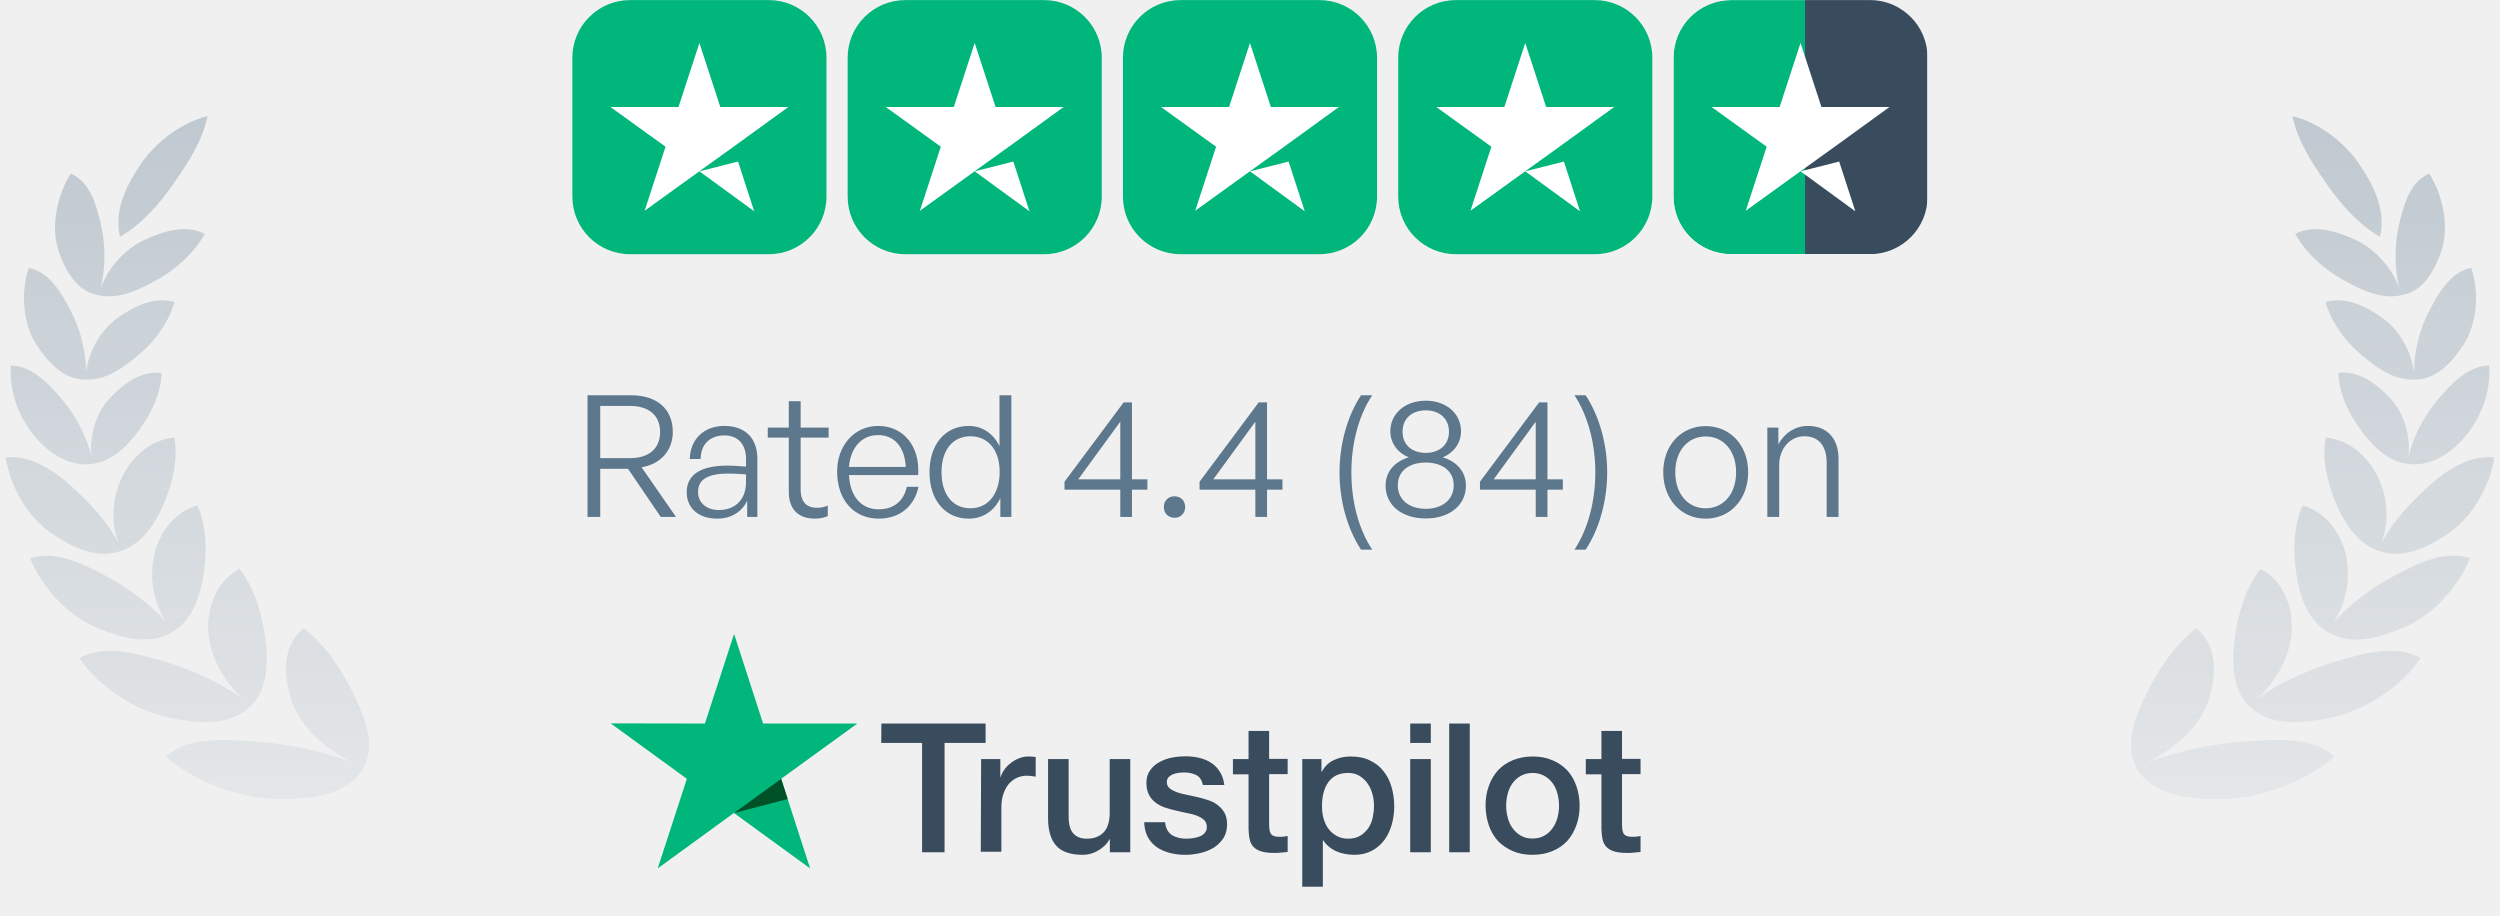
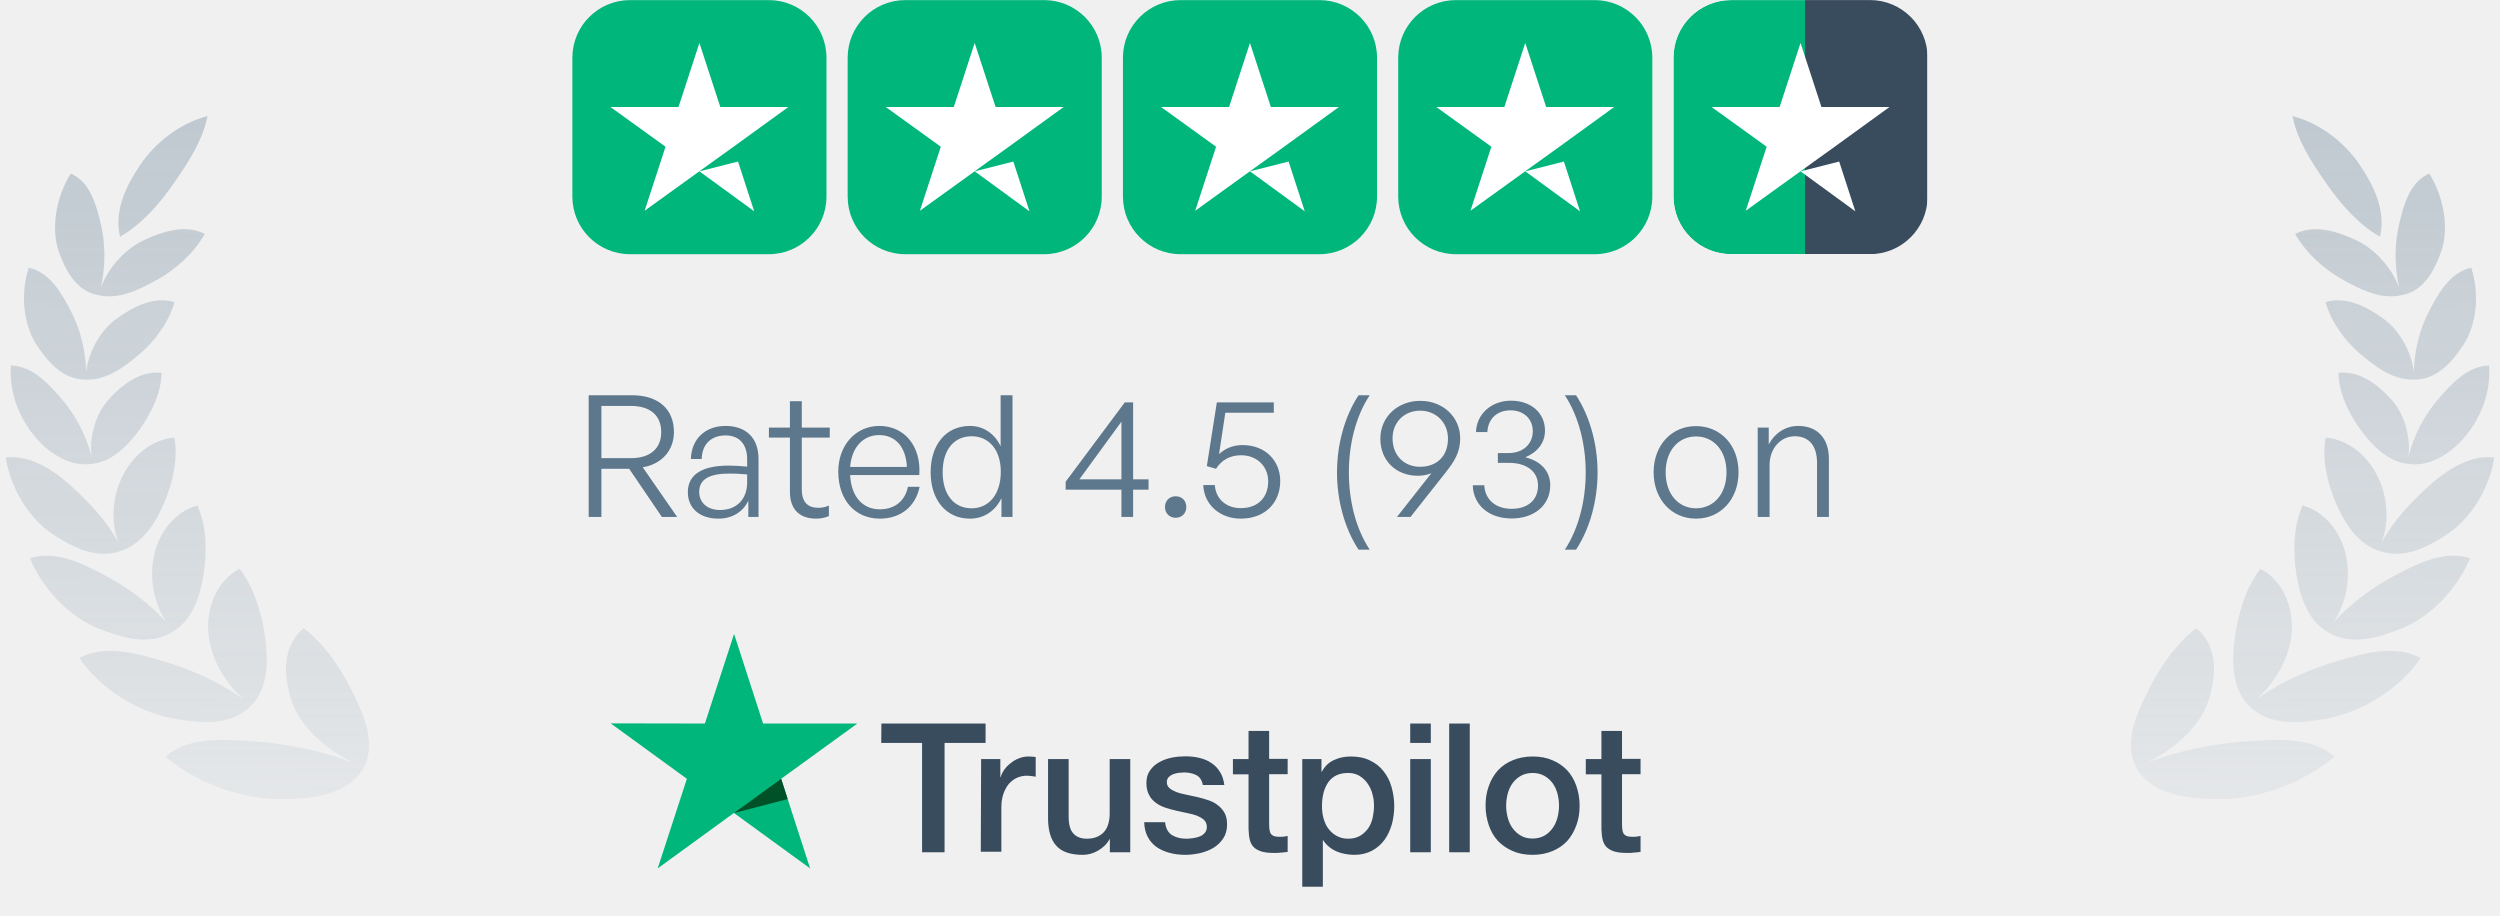
<svg xmlns="http://www.w3.org/2000/svg" width="295" height="108" viewBox="0 0 295 108" fill="none">
-   <path fill-rule="evenodd" clip-rule="evenodd" d="M14.165 27.938C13.413 24.793 14.942 21.858 16.534 19.478C18.287 16.859 21.215 14.536 24.486 13.699C23.894 16.668 22.164 19.229 20.498 21.638C18.844 24.03 16.758 26.454 14.165 27.938ZM17.035 28.314C14.834 29.325 12.812 31.492 11.888 33.977C12.471 31.485 12.456 28.756 11.896 26.419C11.406 24.365 10.69 21.462 8.342 20.484C6.64 23.221 5.958 26.947 6.955 29.736C7.676 31.755 8.971 34.423 11.652 34.834C14.112 35.399 16.597 34.085 18.559 33.001C20.742 31.795 22.878 29.878 24.176 27.599C21.791 26.398 19.078 27.376 17.035 28.314ZM13.813 37.568C11.923 38.916 10.472 41.381 10.16 43.911C10.133 41.376 9.444 38.758 8.336 36.65C7.323 34.721 5.909 32.114 3.393 31.594C2.405 34.597 2.725 38.271 4.322 40.702C5.531 42.544 7.402 44.85 10.125 44.788C12.61 44.915 14.756 43.218 16.445 41.801C18.262 40.278 19.901 38.05 20.59 35.644C18.053 34.907 15.624 36.276 13.813 37.568ZM12.898 47.053C11.352 48.709 10.523 51.389 10.8 53.869C10.182 51.38 8.894 48.968 7.322 47.135C5.863 45.436 3.891 43.189 1.288 43.124C1.042 46.28 2.274 49.431 4.341 51.779C5.948 53.604 8.422 55.155 10.955 54.726C13.392 54.428 15.253 52.362 16.462 50.692C17.759 48.899 19.016 46.504 19.069 43.992C16.471 43.715 14.385 45.456 12.898 47.053ZM14.49 56.126C13.258 58.575 13.024 61.488 13.975 64.053C12.572 61.414 10.521 59.279 8.35 57.308C6.376 55.515 3.533 53.628 0.672 53.986C1.218 57.523 3.382 61.191 6.283 63.077C8.615 64.592 11.441 66.092 14.41 64.959C16.853 64.097 18.404 61.638 19.357 59.38C20.366 56.992 21.038 54.239 20.568 51.626C17.889 51.866 15.667 53.785 14.49 56.126ZM18.208 65.407C17.574 68.179 18.115 71.132 19.664 73.491C17.601 71.129 14.859 69.18 12.232 67.814C9.693 66.493 6.579 64.9 3.532 65.865C5.004 69.451 8.152 72.788 11.638 74.167C14.34 75.236 17.63 76.293 20.449 74.506C22.73 73.129 23.648 70.248 24.024 67.779C24.427 65.11 24.407 62.168 23.298 59.638C20.634 60.384 18.808 62.782 18.208 65.407ZM31.315 75.432C31.654 78.006 31.648 81.272 29.649 83.256C27.155 85.816 23.287 85.325 20.304 84.764C16.299 84.011 11.79 81.283 9.37 77.65C12.318 76.023 15.929 77.059 18.849 77.898L19.018 77.946C22.278 78.881 25.752 80.389 28.66 82.45C26.339 80.356 24.648 77.284 24.563 74.185C24.486 71.413 25.686 68.446 28.274 67.122C30.085 69.494 30.933 72.54 31.315 75.432ZM42.936 90.541C41.146 93.847 36.755 94.229 33.555 94.296C28.779 94.397 23.36 92.53 19.542 89.29C22.062 86.972 26.184 87.237 29.351 87.441L29.752 87.466C33.693 87.714 37.836 88.56 41.63 89.972C38.353 88.377 35.188 85.576 34.272 82.288C33.503 79.524 33.253 76.342 35.833 74.116C38.522 76.218 40.402 79.146 41.779 82.019C42.938 84.436 44.39 87.702 42.961 90.496L42.936 90.541Z" fill="url(#paint0_linear_0_3636)" />
-   <g clip-path="url(#clip0_0_3636)">
-     <path d="M67.539 6.816C67.539 3.058 70.586 0.011 74.344 0.011H90.719C94.477 0.011 97.524 3.058 97.524 6.816V23.19C97.524 26.949 94.477 29.995 90.719 29.995H74.344C70.586 29.995 67.539 26.949 67.539 23.19V6.816ZM100.023 6.816C100.023 3.058 103.069 0.011 106.827 0.011H123.202C126.96 0.011 130.007 3.058 130.007 6.816V23.19C130.007 26.949 126.96 29.995 123.202 29.995H106.827C103.069 29.995 100.023 26.949 100.023 23.19V6.816ZM132.506 6.816C132.506 3.058 135.552 0.011 139.311 0.011H155.685C159.444 0.011 162.49 3.058 162.49 6.816V23.19C162.49 26.949 159.444 29.995 155.685 29.995H139.311C135.552 29.995 132.506 26.949 132.506 23.19V6.816ZM164.989 6.816C164.989 3.058 168.036 0.011 171.794 0.011H188.169C191.927 0.011 194.974 3.058 194.974 6.816V23.19C194.974 26.949 191.927 29.995 188.169 29.995H171.794C168.036 29.995 164.989 26.949 164.989 23.19V6.816Z" fill="#00B67A" />
-     <mask id="mask0_0_3636" style="mask-type:alpha" maskUnits="userSpaceOnUse" x="197" y="0" width="31" height="30">
-       <path d="M220.652 0.006H204.278C200.52 0.006 197.473 3.053 197.473 6.811V23.185C197.473 26.944 200.52 29.99 204.278 29.99H220.652C224.411 29.99 227.457 26.944 227.457 23.185V6.811C227.457 3.053 224.411 0.006 220.652 0.006Z" fill="#00B67A" />
+   <path fill-rule="evenodd" clip-rule="evenodd" d="M14.165 27.938C13.413 24.793 14.942 21.858 16.534 19.478C18.287 16.859 21.215 14.536 24.486 13.699C23.894 16.668 22.164 19.229 20.498 21.638C18.844 24.03 16.758 26.454 14.165 27.938ZM17.035 28.314C14.834 29.325 12.812 31.492 11.888 33.977C12.471 31.485 12.456 28.756 11.896 26.419C11.406 24.365 10.69 21.462 8.342 20.484C6.64 23.221 5.958 26.947 6.955 29.736C7.676 31.755 8.971 34.423 11.652 34.834C14.112 35.399 16.597 34.085 18.559 33.001C20.742 31.795 22.878 29.878 24.176 27.599C21.791 26.398 19.078 27.376 17.035 28.314ZM13.813 37.568C11.923 38.916 10.472 41.381 10.16 43.911C10.133 41.376 9.444 38.758 8.336 36.65C7.323 34.721 5.909 32.114 3.393 31.594C2.405 34.597 2.725 38.271 4.322 40.702C5.531 42.544 7.402 44.85 10.125 44.788C12.61 44.915 14.756 43.218 16.445 41.801C18.262 40.278 19.901 38.05 20.59 35.644C18.053 34.907 15.624 36.276 13.813 37.568ZM12.898 47.053C11.352 48.709 10.523 51.389 10.8 53.869C10.182 51.38 8.894 48.968 7.322 47.135C5.863 45.436 3.891 43.189 1.288 43.124C1.042 46.28 2.274 49.431 4.341 51.779C5.948 53.604 8.422 55.155 10.955 54.726C13.392 54.428 15.253 52.362 16.462 50.692C17.759 48.899 19.016 46.504 19.069 43.992C16.471 43.715 14.385 45.456 12.898 47.053ZM14.49 56.126C13.258 58.575 13.024 61.488 13.975 64.053C12.572 61.414 10.521 59.279 8.35 57.308C6.376 55.515 3.533 53.628 0.672 53.986C1.218 57.523 3.382 61.191 6.283 63.077C8.615 64.592 11.441 66.092 14.41 64.959C16.853 64.097 18.404 61.638 19.357 59.38C20.366 56.992 21.038 54.239 20.568 51.626C17.889 51.866 15.667 53.785 14.49 56.126ZM18.208 65.407C17.574 68.179 18.115 71.132 19.664 73.491C17.601 71.129 14.859 69.18 12.232 67.814C9.693 66.493 6.579 64.9 3.532 65.865C5.004 69.451 8.152 72.788 11.638 74.167C14.34 75.236 17.63 76.293 20.449 74.506C22.73 73.129 23.648 70.248 24.024 67.779C24.427 65.11 24.407 62.168 23.298 59.638C20.634 60.384 18.808 62.782 18.208 65.407ZM31.315 75.432C31.654 78.006 31.648 81.272 29.649 83.256C27.155 85.816 23.287 85.325 20.304 84.764C16.299 84.011 11.79 81.283 9.37 77.65C12.318 76.023 15.929 77.059 18.849 77.898L19.018 77.946C22.278 78.881 25.752 80.389 28.66 82.45C26.339 80.356 24.648 77.284 24.563 74.185C24.486 71.413 25.686 68.446 28.274 67.122C30.085 69.494 30.933 72.54 31.315 75.432ZM42.936 90.541C41.146 93.847 36.755 94.229 33.555 94.296C28.779 94.397 23.36 92.53 19.542 89.29C22.062 86.972 26.184 87.237 29.351 87.441L29.752 87.466C33.693 87.714 37.836 88.56 41.63 89.972C38.353 88.377 35.188 85.576 34.272 82.288C33.503 79.524 33.253 76.342 35.833 74.116C38.522 76.218 40.402 79.146 41.779 82.019C42.938 84.436 44.39 87.702 42.961 90.496L42.936 90.541Z" fill="url(#paint0_linear_430_13310)" />
+   <g clip-path="url(#clip0_430_13310)">
+     <path d="M67.539 6.817C67.539 3.058 70.586 0.012 74.344 0.012H90.719C94.477 0.012 97.524 3.058 97.524 6.817V23.191C97.524 26.949 94.477 29.996 90.719 29.996H74.344C70.586 29.996 67.539 26.949 67.539 23.191V6.817ZM100.023 6.817C100.023 3.058 103.069 0.012 106.827 0.012H123.202C126.96 0.012 130.007 3.058 130.007 6.817V23.191C130.007 26.949 126.96 29.996 123.202 29.996H106.827C103.069 29.996 100.023 26.949 100.023 23.191V6.817ZM132.506 6.817C132.506 3.058 135.552 0.012 139.311 0.012H155.685C159.444 0.012 162.49 3.058 162.49 6.817V23.191C162.49 26.949 159.444 29.996 155.685 29.996H139.311C135.552 29.996 132.506 26.949 132.506 23.191V6.817ZM164.989 6.817C164.989 3.058 168.036 0.012 171.794 0.012H188.169C191.927 0.012 194.974 3.058 194.974 6.817V23.191C194.974 26.949 191.927 29.996 188.169 29.996H171.794C168.036 29.996 164.989 26.949 164.989 23.191V6.817Z" fill="#00B67A" />
+     <mask id="mask0_430_13310" style="mask-type:alpha" maskUnits="userSpaceOnUse" x="197" y="0" width="31" height="30">
+       <path d="M220.652 0.006H204.278C200.52 0.006 197.473 3.053 197.473 6.811V23.185C197.473 26.943 200.52 29.99 204.278 29.99H220.652C224.411 29.99 227.457 26.943 227.457 23.185V6.811C227.457 3.053 224.411 0.006 220.652 0.006Z" fill="#00B67A" />
    </mask>
-     <g mask="url(#mask0_0_3636)">
-       <path d="M220.652 0.006H204.278C200.52 0.006 197.473 3.053 197.473 6.811V23.185C197.473 26.944 200.52 29.99 204.278 29.99H220.652C224.411 29.99 227.457 26.944 227.457 23.185V6.811C227.457 3.053 224.411 0.006 220.652 0.006Z" fill="#00B67A" />
+     <g mask="url(#mask0_430_13310)">
+       <path d="M220.652 0.006H204.278C200.52 0.006 197.473 3.053 197.473 6.811V23.185C197.473 26.943 200.52 29.99 204.278 29.99H220.652C224.411 29.99 227.457 26.943 227.457 23.185V6.811C227.457 3.053 224.411 0.006 220.652 0.006Z" fill="#00B67A" />
      <path d="M227.459 -0.001H212.998V30.621H227.459V-0.001Z" fill="#394C5E" />
    </g>
-     <path d="M82.53 20.217L87.09 19.062L88.995 24.933L82.53 20.217ZM93.025 12.628H84.998L82.53 5.069L80.062 12.628H72.035L78.532 17.313L76.065 24.871L82.561 20.186L86.559 17.313L93.025 12.628ZM115.013 20.217L119.573 19.062L121.479 24.933L115.013 20.217ZM125.508 12.628H117.481L115.013 5.069L112.546 12.628H104.519L111.015 17.313L108.548 24.871L115.044 20.186L119.042 17.313L125.508 12.628ZM147.496 20.217L152.057 19.062L153.962 24.933L147.496 20.217ZM157.991 12.628H149.964L147.496 5.069L145.029 12.628H137.002L143.499 17.313L141.031 24.871L147.528 20.186L151.526 17.313L157.991 12.628ZM179.98 20.217L184.54 19.062L186.445 24.933L179.98 20.217ZM190.474 12.628H182.447L179.98 5.069L177.512 12.628H169.485L175.982 17.313L173.514 24.871L180.011 20.186L184.009 17.313L190.474 12.628ZM212.463 20.217L217.023 19.062L218.928 24.933L212.463 20.217ZM222.958 12.628H214.93L212.463 5.069L209.995 12.628H201.968L208.465 17.313L205.998 24.871L212.494 20.186L216.492 17.313L222.958 12.628Z" fill="white" />
+     <path d="M82.53 20.218L87.09 19.062L88.995 24.934L82.53 20.218ZM93.025 12.628H84.998L82.53 5.069L80.062 12.628H72.035L78.532 17.313L76.065 24.871L82.561 20.186L86.559 17.313L93.025 12.628ZM115.013 20.218L119.573 19.062L121.479 24.934L115.013 20.218ZM125.508 12.628H117.481L115.013 5.069L112.546 12.628H104.519L111.015 17.313L108.548 24.871L115.044 20.186L119.042 17.313L125.508 12.628ZM147.496 20.218L152.057 19.062L153.962 24.934L147.496 20.218ZM157.991 12.628H149.964L147.496 5.069L145.029 12.628H137.002L143.499 17.313L141.031 24.871L147.528 20.186L151.526 17.313L157.991 12.628ZM179.98 20.218L184.54 19.062L186.445 24.934L179.98 20.218ZM190.474 12.628H182.447L179.98 5.069L177.512 12.628H169.485L175.982 17.313L173.514 24.871L180.011 20.186L184.009 17.313L190.474 12.628ZM212.463 20.218L217.023 19.062L218.928 24.934L212.463 20.218ZM222.958 12.628H214.93L212.463 5.069L209.995 12.628H201.968L208.465 17.313L205.998 24.871L212.494 20.186L216.492 17.313L222.958 12.628Z" fill="white" />
  </g>
-   <path d="M70.829 61H69.329V46.64H74.449C77.489 46.64 79.389 48.22 79.389 50.98C79.389 53.14 77.969 54.76 75.709 55.14L79.769 61H77.969L74.109 55.32H70.829V61ZM70.829 47.9V54.06H74.329C76.529 54.06 77.889 52.98 77.889 50.98C77.889 48.98 76.529 47.9 74.329 47.9H70.829ZM88.17 61V59.08C87.55 60.4 86.27 61.2 84.63 61.2C82.45 61.2 81.03 59.98 81.03 58.08C81.03 56.02 82.67 54.94 85.87 54.94C86.51 54.94 86.99 54.98 88.03 55.06V54.18C88.03 52.42 87.09 51.38 85.49 51.38C83.77 51.38 82.69 52.44 82.67 54.16H81.39C81.45 51.82 83.07 50.26 85.47 50.26C87.93 50.26 89.37 51.7 89.37 54.14V61H88.17ZM82.37 58.04C82.37 59.32 83.35 60.18 84.83 60.18C86.79 60.18 88.03 58.9 88.03 56.92V55.98C87.13 55.9 86.51 55.88 85.93 55.88C83.53 55.88 82.37 56.58 82.37 58.04ZM97.677 59.66V60.9C97.137 61.12 96.677 61.2 96.157 61.2C94.417 61.2 93.077 60.3 93.077 58.02V51.64H90.597V50.46H93.077V47.34H94.477V50.46H97.777V51.64H94.477V57.72C94.477 59.36 95.277 59.92 96.437 59.92C96.877 59.92 97.237 59.84 97.677 59.66ZM103.701 61.2C100.741 61.2 98.781 58.98 98.781 55.64C98.781 52.56 100.821 50.26 103.621 50.26C106.621 50.26 108.581 52.68 108.341 56.06H100.181C100.301 58.56 101.621 60.1 103.681 60.1C105.441 60.1 106.661 59.12 107.001 57.44H108.381C107.901 59.78 106.121 61.2 103.701 61.2ZM103.601 51.34C101.701 51.34 100.361 52.8 100.181 55.1H106.881C106.761 52.74 105.541 51.34 103.601 51.34ZM109.68 55.72C109.68 52.48 111.48 50.26 114.32 50.26C115.9 50.26 117.24 51.16 117.94 52.66V46.64H119.34V61H118.04V58.78C117.3 60.32 115.94 61.2 114.32 61.2C111.48 61.2 109.68 58.96 109.68 55.72ZM111.1 55.72C111.1 58.4 112.46 59.98 114.52 59.98C116.56 59.98 117.96 58.32 117.96 55.68C117.96 53.02 116.52 51.48 114.52 51.48C112.46 51.48 111.1 53.04 111.1 55.72ZM135.393 57.78H133.573V61H132.193V57.78H125.613V56.84L132.593 47.48H133.573V56.56H135.393V57.78ZM127.233 56.56H132.193V49.76L127.233 56.56ZM139.85 59.84C139.85 60.56 139.33 61.1 138.59 61.1C137.87 61.1 137.33 60.56 137.33 59.84C137.33 59.08 137.87 58.56 138.59 58.56C139.33 58.56 139.85 59.08 139.85 59.84ZM151.331 57.78H149.511V61H148.131V57.78H141.551V56.84L148.531 47.48H149.511V56.56H151.331V57.78ZM143.171 56.56H148.131V49.76L143.171 56.56ZM161.922 64.86H160.602C158.962 62.36 158.062 59.06 158.062 55.74C158.062 52.44 158.962 49.14 160.602 46.64H161.922C160.262 49.14 159.462 52.44 159.462 55.74C159.462 59.06 160.262 62.36 161.922 64.86ZM172.979 57.3C172.979 59.64 171.019 61.18 168.239 61.18C165.439 61.18 163.499 59.64 163.499 57.3C163.499 55.54 164.699 54.42 166.239 53.96C165.019 53.5 164.059 52.36 164.059 50.9C164.059 48.74 165.879 47.28 168.239 47.28C170.599 47.28 172.399 48.74 172.399 50.9C172.399 52.36 171.439 53.5 170.239 53.96C171.759 54.42 172.979 55.54 172.979 57.3ZM165.499 50.94C165.499 52.5 166.619 53.44 168.239 53.44C169.839 53.44 170.979 52.5 170.979 50.94C170.979 49.38 169.839 48.42 168.239 48.42C166.619 48.42 165.499 49.38 165.499 50.94ZM164.939 57.26C164.939 59 166.319 60.04 168.239 60.04C170.139 60.04 171.539 59 171.539 57.26C171.539 55.54 170.139 54.58 168.239 54.58C166.319 54.58 164.939 55.54 164.939 57.26ZM184.417 57.78H182.597V61H181.217V57.78H174.637V56.84L181.617 47.48H182.597V56.56H184.417V57.78ZM176.257 56.56H181.217V49.76L176.257 56.56ZM187.108 64.86H185.788C187.428 62.36 188.248 59.06 188.248 55.74C188.248 52.44 187.428 49.14 185.788 46.64H187.108C188.748 49.14 189.648 52.44 189.648 55.74C189.648 59.06 188.748 62.36 187.108 64.86ZM201.262 61.2C198.362 61.2 196.262 58.9 196.262 55.72C196.262 52.56 198.362 50.28 201.262 50.28C204.182 50.28 206.282 52.56 206.282 55.72C206.282 58.9 204.182 61.2 201.262 61.2ZM201.262 59.98C203.322 59.98 204.862 58.34 204.862 55.72C204.862 53.14 203.322 51.5 201.262 51.5C199.222 51.5 197.682 53.14 197.682 55.72C197.682 58.34 199.222 59.98 201.262 59.98ZM209.946 54.86V61H208.546V50.46H209.846V52.44C210.526 51.14 211.806 50.26 213.326 50.26C215.526 50.26 216.946 51.66 216.946 54.16V61H215.546V54.64C215.546 52.62 214.626 51.48 212.906 51.48C211.266 51.48 209.946 52.9 209.946 54.86Z" fill="#5D778D" />
-   <g clip-path="url(#clip1_0_3636)">
-     <path d="M104.005 85.376H116.299V87.665H111.458V100.566H108.805V87.665H103.985L104.005 85.376ZM115.772 89.569H118.04V91.695H118.081C118.162 91.392 118.304 91.108 118.506 90.825C118.709 90.541 118.952 90.278 119.256 90.055C119.539 89.812 119.863 89.63 120.228 89.488C120.572 89.346 120.937 89.265 121.301 89.265C121.585 89.265 121.787 89.285 121.889 89.285C121.99 89.306 122.111 89.326 122.213 89.326V91.655C122.051 91.614 121.868 91.594 121.686 91.574C121.504 91.554 121.342 91.533 121.159 91.533C120.754 91.533 120.37 91.614 120.005 91.776C119.64 91.939 119.337 92.181 119.053 92.485C118.79 92.809 118.567 93.194 118.405 93.66C118.243 94.126 118.162 94.673 118.162 95.28V100.506H115.732L115.772 89.569ZM133.352 100.566H130.962V99.027H130.922C130.618 99.594 130.172 100.02 129.585 100.364C128.997 100.708 128.39 100.87 127.782 100.87C126.344 100.87 125.291 100.526 124.643 99.797C123.995 99.088 123.671 97.994 123.671 96.556V89.569H126.101V96.313C126.101 97.285 126.284 97.974 126.668 98.359C127.033 98.764 127.559 98.966 128.228 98.966C128.734 98.966 129.159 98.885 129.504 98.723C129.848 98.561 130.132 98.359 130.334 98.095C130.557 97.832 130.699 97.508 130.8 97.144C130.901 96.779 130.942 96.374 130.942 95.949V89.569H133.372V100.566H133.352ZM137.484 97.042C137.565 97.751 137.828 98.237 138.294 98.541C138.76 98.825 139.327 98.966 139.975 98.966C140.198 98.966 140.461 98.946 140.744 98.906C141.028 98.865 141.311 98.804 141.555 98.703C141.818 98.602 142.02 98.46 142.182 98.257C142.344 98.055 142.425 97.812 142.405 97.508C142.385 97.204 142.284 96.941 142.061 96.739C141.838 96.536 141.575 96.394 141.251 96.252C140.927 96.131 140.542 96.03 140.117 95.949C139.691 95.868 139.266 95.766 138.82 95.665C138.375 95.564 137.929 95.442 137.504 95.3C137.079 95.159 136.714 94.977 136.37 94.713C136.046 94.47 135.762 94.166 135.58 93.781C135.377 93.397 135.276 92.951 135.276 92.384C135.276 91.776 135.418 91.29 135.722 90.885C136.005 90.48 136.39 90.156 136.835 89.913C137.281 89.67 137.787 89.488 138.334 89.387C138.881 89.285 139.408 89.245 139.894 89.245C140.461 89.245 141.008 89.306 141.514 89.427C142.02 89.549 142.506 89.731 142.911 90.014C143.337 90.278 143.681 90.642 143.944 91.068C144.228 91.493 144.39 92.019 144.471 92.627H141.939C141.818 92.04 141.555 91.655 141.149 91.452C140.724 91.25 140.258 91.149 139.711 91.149C139.549 91.149 139.327 91.169 139.104 91.189C138.861 91.23 138.658 91.27 138.436 91.351C138.233 91.432 138.051 91.554 137.909 91.695C137.767 91.837 137.686 92.04 137.686 92.283C137.686 92.587 137.787 92.809 137.99 92.992C138.192 93.174 138.456 93.316 138.8 93.457C139.124 93.579 139.509 93.68 139.934 93.761C140.36 93.842 140.805 93.944 141.251 94.045C141.696 94.146 142.122 94.268 142.547 94.409C142.972 94.551 143.357 94.733 143.681 94.997C144.005 95.24 144.289 95.544 144.491 95.908C144.694 96.273 144.795 96.739 144.795 97.265C144.795 97.913 144.653 98.46 144.349 98.926C144.046 99.371 143.661 99.756 143.195 100.04C142.729 100.323 142.182 100.526 141.615 100.668C141.028 100.789 140.461 100.87 139.894 100.87C139.205 100.87 138.557 100.789 137.97 100.627C137.382 100.465 136.856 100.222 136.43 99.918C136.005 99.594 135.661 99.209 135.418 98.723C135.175 98.257 135.033 97.69 135.013 97.022H137.463V97.042H137.484ZM145.484 89.569H147.327V86.247H149.757V89.549H151.944V91.351H149.757V97.225C149.757 97.488 149.777 97.69 149.798 97.893C149.818 98.075 149.879 98.237 149.939 98.359C150.02 98.48 150.142 98.582 150.284 98.642C150.446 98.703 150.648 98.744 150.932 98.744C151.094 98.744 151.276 98.744 151.438 98.723C151.6 98.703 151.782 98.683 151.944 98.642V100.526C151.681 100.566 151.418 100.587 151.155 100.607C150.891 100.647 150.648 100.647 150.365 100.647C149.717 100.647 149.21 100.587 148.825 100.465C148.441 100.344 148.137 100.161 147.914 99.939C147.691 99.695 147.549 99.412 147.468 99.068C147.387 98.723 147.347 98.298 147.327 97.852V91.371H145.484V89.528V89.569ZM153.646 89.569H155.934V91.068H155.975C156.319 90.419 156.785 89.974 157.393 89.69C158 89.407 158.648 89.265 159.377 89.265C160.248 89.265 160.998 89.407 161.646 89.731C162.294 90.035 162.82 90.44 163.246 90.987C163.671 91.513 163.995 92.141 164.198 92.85C164.4 93.559 164.522 94.328 164.522 95.118C164.522 95.868 164.421 96.576 164.238 97.265C164.036 97.954 163.752 98.582 163.367 99.108C162.983 99.635 162.496 100.06 161.889 100.384C161.281 100.708 160.593 100.87 159.782 100.87C159.438 100.87 159.074 100.83 158.729 100.769C158.385 100.708 158.041 100.607 157.717 100.465C157.393 100.323 157.089 100.141 156.826 99.918C156.542 99.695 156.319 99.432 156.137 99.149H156.096V104.637H153.666V89.569H153.646ZM162.132 95.078C162.132 94.592 162.071 94.106 161.929 93.64C161.808 93.174 161.605 92.769 161.342 92.404C161.079 92.04 160.755 91.756 160.39 91.533C160.005 91.311 159.56 91.209 159.074 91.209C158.061 91.209 157.291 91.554 156.765 92.263C156.258 92.971 155.995 93.923 155.995 95.098C155.995 95.665 156.056 96.171 156.198 96.637C156.339 97.103 156.522 97.508 156.805 97.852C157.069 98.197 157.393 98.46 157.777 98.662C158.162 98.865 158.588 98.966 159.094 98.966C159.661 98.966 160.107 98.845 160.491 98.622C160.876 98.399 161.18 98.095 161.443 97.751C161.686 97.387 161.869 96.981 161.97 96.516C162.071 96.03 162.132 95.564 162.132 95.078ZM166.405 85.376H168.836V87.665H166.405V85.376ZM166.405 89.569H168.836V100.566H166.405V89.569ZM171.003 85.376H173.433V100.566H171.003V85.376ZM180.846 100.87C179.975 100.87 179.185 100.728 178.497 100.425C177.808 100.121 177.241 99.736 176.755 99.23C176.289 98.723 175.924 98.095 175.681 97.387C175.438 96.678 175.297 95.888 175.297 95.058C175.297 94.227 175.418 93.457 175.681 92.749C175.924 92.04 176.289 91.432 176.755 90.906C177.221 90.399 177.808 89.994 178.497 89.711C179.185 89.427 179.975 89.265 180.846 89.265C181.717 89.265 182.507 89.407 183.195 89.711C183.884 89.994 184.451 90.399 184.937 90.906C185.403 91.412 185.767 92.04 186.011 92.749C186.254 93.457 186.395 94.227 186.395 95.058C186.395 95.908 186.274 96.678 186.011 97.387C185.747 98.095 185.403 98.703 184.937 99.23C184.471 99.736 183.884 100.141 183.195 100.425C182.507 100.708 181.737 100.87 180.846 100.87ZM180.846 98.946C181.373 98.946 181.859 98.825 182.243 98.602C182.648 98.379 182.952 98.075 183.216 97.711C183.479 97.346 183.661 96.921 183.783 96.475C183.904 96.009 183.965 95.543 183.965 95.058C183.965 94.592 183.904 94.126 183.783 93.66C183.661 93.194 183.479 92.789 183.216 92.425C182.952 92.06 182.628 91.776 182.243 91.554C181.838 91.331 181.373 91.209 180.846 91.209C180.319 91.209 179.833 91.331 179.448 91.554C179.043 91.776 178.74 92.08 178.476 92.425C178.213 92.789 178.031 93.194 177.909 93.66C177.788 94.126 177.727 94.592 177.727 95.058C177.727 95.543 177.788 96.009 177.909 96.475C178.031 96.941 178.213 97.346 178.476 97.711C178.74 98.075 179.064 98.379 179.448 98.602C179.854 98.845 180.319 98.946 180.846 98.946ZM187.124 89.569H188.968V86.247H191.398V89.549H193.585V91.351H191.398V97.225C191.398 97.488 191.418 97.69 191.438 97.893C191.459 98.075 191.519 98.237 191.58 98.359C191.661 98.48 191.783 98.582 191.924 98.642C192.087 98.703 192.289 98.744 192.573 98.744C192.735 98.744 192.917 98.744 193.079 98.723C193.241 98.703 193.423 98.683 193.585 98.642V100.526C193.322 100.566 193.059 100.587 192.795 100.607C192.532 100.647 192.289 100.647 192.006 100.647C191.357 100.647 190.851 100.587 190.466 100.465C190.081 100.344 189.778 100.161 189.555 99.939C189.332 99.695 189.19 99.412 189.109 99.068C189.028 98.723 188.988 98.298 188.968 97.852V91.371H187.124V89.528V89.569Z" fill="#394C5E" />
+   <path d="M70.964 61H69.464V46.64H74.584C77.624 46.64 79.524 48.22 79.524 50.98C79.524 53.14 78.104 54.76 75.844 55.14L79.904 61H78.104L74.244 55.32H70.964V61ZM70.964 47.9V54.06H74.464C76.664 54.06 78.024 52.98 78.024 50.98C78.024 48.98 76.664 47.9 74.464 47.9H70.964ZM88.305 61V59.08C87.685 60.4 86.405 61.2 84.765 61.2C82.585 61.2 81.165 59.98 81.165 58.08C81.165 56.02 82.805 54.94 86.005 54.94C86.645 54.94 87.125 54.98 88.165 55.06V54.18C88.165 52.42 87.225 51.38 85.625 51.38C83.905 51.38 82.825 52.44 82.805 54.16H81.525C81.585 51.82 83.205 50.26 85.605 50.26C88.065 50.26 89.505 51.7 89.505 54.14V61H88.305ZM82.505 58.04C82.505 59.32 83.485 60.18 84.965 60.18C86.925 60.18 88.165 58.9 88.165 56.92V55.98C87.265 55.9 86.645 55.88 86.065 55.88C83.665 55.88 82.505 56.58 82.505 58.04ZM97.811 59.66V60.9C97.271 61.12 96.811 61.2 96.291 61.2C94.551 61.2 93.211 60.3 93.211 58.02V51.64H90.731V50.46H93.211V47.34H94.611V50.46H97.911V51.64H94.611V57.72C94.611 59.36 95.411 59.92 96.571 59.92C97.011 59.92 97.371 59.84 97.811 59.66ZM103.836 61.2C100.876 61.2 98.916 58.98 98.916 55.64C98.916 52.56 100.956 50.26 103.756 50.26C106.756 50.26 108.716 52.68 108.476 56.06H100.316C100.436 58.56 101.756 60.1 103.816 60.1C105.576 60.1 106.796 59.12 107.136 57.44H108.516C108.036 59.78 106.256 61.2 103.836 61.2ZM103.736 51.34C101.836 51.34 100.496 52.8 100.316 55.1H107.016C106.896 52.74 105.676 51.34 103.736 51.34ZM109.814 55.72C109.814 52.48 111.614 50.26 114.454 50.26C116.034 50.26 117.374 51.16 118.074 52.66V46.64H119.474V61H118.174V58.78C117.434 60.32 116.074 61.2 114.454 61.2C111.614 61.2 109.814 58.96 109.814 55.72ZM111.234 55.72C111.234 58.4 112.594 59.98 114.654 59.98C116.694 59.98 118.094 58.32 118.094 55.68C118.094 53.02 116.654 51.48 114.654 51.48C112.594 51.48 111.234 53.04 111.234 55.72ZM135.528 57.78H133.708V61H132.328V57.78H125.748V56.84L132.728 47.48H133.708V56.56H135.528V57.78ZM127.368 56.56H132.328V49.76L127.368 56.56ZM139.985 59.84C139.985 60.56 139.465 61.1 138.725 61.1C138.005 61.1 137.465 60.56 137.465 59.84C137.465 59.08 138.005 58.56 138.725 58.56C139.465 58.56 139.985 59.08 139.985 59.84ZM146.407 61.2C143.947 61.2 142.067 59.54 141.987 57.24H143.347C143.467 58.9 144.707 59.96 146.407 59.96C148.467 59.96 149.647 58.68 149.647 56.78C149.647 55.08 148.367 53.72 146.447 53.72C145.147 53.72 144.147 54.28 143.487 55.32L142.407 55L143.587 47.48H150.307V48.7H144.587L143.847 53.58C144.667 52.84 145.587 52.52 146.627 52.52C149.387 52.52 151.067 54.44 151.067 56.76C151.067 59.3 149.307 61.2 146.407 61.2ZM161.627 64.86H160.307C158.667 62.36 157.767 59.06 157.767 55.74C157.767 52.44 158.667 49.14 160.307 46.64H161.627C159.967 49.14 159.167 52.44 159.167 55.74C159.167 59.06 159.967 62.36 161.627 64.86ZM167.601 47.3C170.301 47.3 172.301 49.24 172.301 51.72C172.301 53.38 171.641 54.42 170.501 55.86L166.441 61H164.841L168.901 55.84C168.361 56.06 167.801 56.14 167.301 56.14C164.781 56.14 162.881 54.4 162.881 51.76C162.881 49.24 164.881 47.3 167.601 47.3ZM167.581 48.46C165.681 48.46 164.321 49.84 164.321 51.72C164.321 53.74 165.681 55.08 167.581 55.08C169.441 55.08 170.861 53.92 170.861 51.76C170.861 49.84 169.441 48.46 167.581 48.46ZM178.368 61.18C175.688 61.18 173.848 59.6 173.788 57.26H175.148C175.228 58.96 176.488 60.04 178.368 60.04C180.308 60.04 181.488 58.98 181.488 57.28C181.488 55.66 180.168 54.62 178.088 54.62H176.748V53.46H178.048C179.708 53.46 180.868 52.4 180.868 50.88C180.868 49.42 179.788 48.42 178.248 48.42C176.648 48.42 175.588 49.42 175.508 50.98H174.168C174.228 48.86 175.988 47.28 178.288 47.28C180.688 47.28 182.308 48.74 182.308 50.82C182.308 52.22 181.468 53.34 179.988 53.96C181.848 54.42 182.928 55.62 182.928 57.26C182.928 59.58 181.088 61.18 178.368 61.18ZM185.973 64.86H184.653C186.293 62.36 187.113 59.06 187.113 55.74C187.113 52.44 186.293 49.14 184.653 46.64H185.973C187.613 49.14 188.513 52.44 188.513 55.74C188.513 59.06 187.613 62.36 185.973 64.86ZM200.127 61.2C197.227 61.2 195.127 58.9 195.127 55.72C195.127 52.56 197.227 50.28 200.127 50.28C203.047 50.28 205.147 52.56 205.147 55.72C205.147 58.9 203.047 61.2 200.127 61.2ZM200.127 59.98C202.187 59.98 203.727 58.34 203.727 55.72C203.727 53.14 202.187 51.5 200.127 51.5C198.087 51.5 196.547 53.14 196.547 55.72C196.547 58.34 198.087 59.98 200.127 59.98ZM208.811 54.86V61H207.411V50.46H208.711V52.44C209.391 51.14 210.671 50.26 212.191 50.26C214.391 50.26 215.811 51.66 215.811 54.16V61H214.411V54.64C214.411 52.62 213.491 51.48 211.771 51.48C210.131 51.48 208.811 52.9 208.811 54.86Z" fill="#5D778D" />
+   <g clip-path="url(#clip1_430_13310)">
+     <path d="M104.005 85.377H116.299V87.666H111.458V100.567H108.805V87.666H103.985L104.005 85.377ZM115.772 89.569H118.04V91.696H118.081C118.162 91.392 118.304 91.109 118.506 90.825C118.709 90.541 118.952 90.278 119.256 90.055C119.539 89.812 119.863 89.63 120.228 89.488C120.572 89.347 120.937 89.266 121.301 89.266C121.585 89.266 121.787 89.286 121.889 89.286C121.99 89.306 122.111 89.326 122.213 89.326V91.655C122.051 91.615 121.868 91.595 121.686 91.574C121.504 91.554 121.342 91.534 121.159 91.534C120.754 91.534 120.37 91.615 120.005 91.777C119.64 91.939 119.337 92.182 119.053 92.486C118.79 92.81 118.567 93.195 118.405 93.66C118.243 94.126 118.162 94.673 118.162 95.281V100.506H115.732L115.772 89.569ZM133.352 100.567H130.962V99.028H130.922C130.618 99.595 130.172 100.02 129.585 100.364C128.997 100.709 128.39 100.871 127.782 100.871C126.344 100.871 125.291 100.526 124.643 99.797C123.995 99.088 123.671 97.995 123.671 96.557V89.569H126.101V96.314C126.101 97.286 126.284 97.974 126.668 98.359C127.033 98.764 127.559 98.967 128.228 98.967C128.734 98.967 129.159 98.886 129.504 98.724C129.848 98.562 130.132 98.359 130.334 98.096C130.557 97.833 130.699 97.509 130.8 97.144C130.901 96.779 130.942 96.374 130.942 95.949V89.569H133.372V100.567H133.352ZM137.484 97.043C137.565 97.752 137.828 98.238 138.294 98.541C138.76 98.825 139.327 98.967 139.975 98.967C140.198 98.967 140.461 98.947 140.744 98.906C141.028 98.866 141.311 98.805 141.555 98.704C141.818 98.602 142.02 98.46 142.182 98.258C142.344 98.055 142.425 97.812 142.405 97.509C142.385 97.205 142.284 96.942 142.061 96.739C141.838 96.536 141.575 96.395 141.251 96.253C140.927 96.131 140.542 96.03 140.117 95.949C139.691 95.868 139.266 95.767 138.82 95.666C138.375 95.564 137.929 95.443 137.504 95.301C137.079 95.159 136.714 94.977 136.37 94.714C136.046 94.471 135.762 94.167 135.58 93.782C135.377 93.397 135.276 92.952 135.276 92.385C135.276 91.777 135.418 91.291 135.722 90.886C136.005 90.481 136.39 90.157 136.835 89.914C137.281 89.671 137.787 89.488 138.334 89.387C138.881 89.286 139.408 89.245 139.894 89.245C140.461 89.245 141.008 89.306 141.514 89.428C142.02 89.549 142.506 89.731 142.911 90.015C143.337 90.278 143.681 90.643 143.944 91.068C144.228 91.493 144.39 92.02 144.471 92.628H141.939C141.818 92.04 141.555 91.655 141.149 91.453C140.724 91.25 140.258 91.149 139.711 91.149C139.549 91.149 139.327 91.169 139.104 91.19C138.861 91.23 138.658 91.271 138.436 91.352C138.233 91.433 138.051 91.554 137.909 91.696C137.767 91.838 137.686 92.04 137.686 92.283C137.686 92.587 137.787 92.81 137.99 92.992C138.192 93.174 138.456 93.316 138.8 93.458C139.124 93.579 139.509 93.681 139.934 93.762C140.36 93.843 140.805 93.944 141.251 94.045C141.696 94.147 142.122 94.268 142.547 94.41C142.972 94.552 143.357 94.734 143.681 94.997C144.005 95.24 144.289 95.544 144.491 95.909C144.694 96.273 144.795 96.739 144.795 97.266C144.795 97.914 144.653 98.46 144.349 98.926C144.046 99.372 143.661 99.757 143.195 100.04C142.729 100.324 142.182 100.526 141.615 100.668C141.028 100.79 140.461 100.871 139.894 100.871C139.205 100.871 138.557 100.79 137.97 100.628C137.382 100.466 136.856 100.223 136.43 99.919C136.005 99.595 135.661 99.21 135.418 98.724C135.175 98.258 135.033 97.691 135.013 97.022H137.463V97.043H137.484ZM145.484 89.569H147.327V86.248H149.757V89.549H151.944V91.352H149.757V97.225C149.757 97.488 149.777 97.691 149.798 97.893C149.818 98.076 149.879 98.238 149.939 98.359C150.02 98.481 150.142 98.582 150.284 98.643C150.446 98.704 150.648 98.744 150.932 98.744C151.094 98.744 151.276 98.744 151.438 98.724C151.6 98.704 151.782 98.683 151.944 98.643V100.526C151.681 100.567 151.418 100.587 151.155 100.607C150.891 100.648 150.648 100.648 150.365 100.648C149.717 100.648 149.21 100.587 148.825 100.466C148.441 100.344 148.137 100.162 147.914 99.939C147.691 99.696 147.549 99.412 147.468 99.068C147.387 98.724 147.347 98.299 147.327 97.853V91.372H145.484V89.529V89.569ZM153.646 89.569H155.934V91.068H155.975C156.319 90.42 156.785 89.974 157.393 89.691C158 89.407 158.648 89.266 159.377 89.266C160.248 89.266 160.998 89.407 161.646 89.731C162.294 90.035 162.82 90.44 163.246 90.987C163.671 91.514 163.995 92.141 164.198 92.85C164.4 93.559 164.522 94.329 164.522 95.119C164.522 95.868 164.421 96.577 164.238 97.266C164.036 97.954 163.752 98.582 163.367 99.109C162.983 99.635 162.496 100.06 161.889 100.385C161.281 100.709 160.593 100.871 159.782 100.871C159.438 100.871 159.074 100.83 158.729 100.769C158.385 100.709 158.041 100.607 157.717 100.466C157.393 100.324 157.089 100.142 156.826 99.919C156.542 99.696 156.319 99.433 156.137 99.149H156.096V104.638H153.666V89.569H153.646ZM162.132 95.078C162.132 94.592 162.071 94.106 161.929 93.64C161.808 93.174 161.605 92.769 161.342 92.405C161.079 92.04 160.755 91.757 160.39 91.534C160.005 91.311 159.56 91.21 159.074 91.21C158.061 91.21 157.291 91.554 156.765 92.263C156.258 92.972 155.995 93.924 155.995 95.099C155.995 95.666 156.056 96.172 156.198 96.638C156.339 97.103 156.522 97.509 156.805 97.853C157.069 98.197 157.393 98.46 157.777 98.663C158.162 98.866 158.588 98.967 159.094 98.967C159.661 98.967 160.107 98.845 160.491 98.623C160.876 98.4 161.18 98.096 161.443 97.752C161.686 97.387 161.869 96.982 161.97 96.516C162.071 96.03 162.132 95.564 162.132 95.078ZM166.405 85.377H168.836V87.666H166.405V85.377ZM166.405 89.569H168.836V100.567H166.405V89.569ZM171.003 85.377H173.433V100.567H171.003V85.377ZM180.846 100.871C179.975 100.871 179.185 100.729 178.497 100.425C177.808 100.121 177.241 99.736 176.755 99.23C176.289 98.724 175.924 98.096 175.681 97.387C175.438 96.678 175.297 95.888 175.297 95.058C175.297 94.228 175.418 93.458 175.681 92.749C175.924 92.04 176.289 91.433 176.755 90.906C177.221 90.4 177.808 89.995 178.497 89.711C179.185 89.428 179.975 89.266 180.846 89.266C181.717 89.266 182.507 89.407 183.195 89.711C183.884 89.995 184.451 90.4 184.937 90.906C185.403 91.412 185.767 92.04 186.011 92.749C186.254 93.458 186.395 94.228 186.395 95.058C186.395 95.909 186.274 96.678 186.011 97.387C185.747 98.096 185.403 98.704 184.937 99.23C184.471 99.736 183.884 100.142 183.195 100.425C182.507 100.709 181.737 100.871 180.846 100.871ZM180.846 98.947C181.373 98.947 181.859 98.825 182.243 98.602C182.648 98.379 182.952 98.076 183.216 97.711C183.479 97.347 183.661 96.921 183.783 96.476C183.904 96.01 183.965 95.544 183.965 95.058C183.965 94.592 183.904 94.126 183.783 93.66C183.661 93.195 183.479 92.79 183.216 92.425C182.952 92.061 182.628 91.777 182.243 91.554C181.838 91.331 181.373 91.21 180.846 91.21C180.319 91.21 179.833 91.331 179.448 91.554C179.043 91.777 178.74 92.081 178.476 92.425C178.213 92.79 178.031 93.195 177.909 93.66C177.788 94.126 177.727 94.592 177.727 95.058C177.727 95.544 177.788 96.01 177.909 96.476C178.031 96.942 178.213 97.347 178.476 97.711C178.74 98.076 179.064 98.379 179.448 98.602C179.854 98.845 180.319 98.947 180.846 98.947ZM187.124 89.569H188.968V86.248H191.398V89.549H193.585V91.352H191.398V97.225C191.398 97.488 191.418 97.691 191.438 97.893C191.459 98.076 191.519 98.238 191.58 98.359C191.661 98.481 191.783 98.582 191.924 98.643C192.087 98.704 192.289 98.744 192.573 98.744C192.735 98.744 192.917 98.744 193.079 98.724C193.241 98.704 193.423 98.683 193.585 98.643V100.526C193.322 100.567 193.059 100.587 192.795 100.607C192.532 100.648 192.289 100.648 192.006 100.648C191.357 100.648 190.851 100.587 190.466 100.466C190.081 100.344 189.778 100.162 189.555 99.939C189.332 99.696 189.19 99.412 189.109 99.068C189.028 98.724 188.988 98.299 188.968 97.853V91.372H187.124V89.529V89.569Z" fill="#394C5E" />
    <path d="M101.163 85.378H90.044L86.621 74.806L83.178 85.378L72.059 85.358L81.051 91.899L77.608 102.471L86.601 95.93L95.593 102.471L92.17 91.899L101.163 85.378Z" fill="#00B67A" />
    <path d="M92.948 94.289L92.179 91.899L86.629 95.93L92.948 94.289Z" fill="#005128" />
  </g>
-   <path fill-rule="evenodd" clip-rule="evenodd" d="M280.835 27.938C281.587 24.793 280.058 21.858 278.466 19.478C276.713 16.859 273.785 14.536 270.514 13.699C271.106 16.668 272.836 19.229 274.502 21.638C276.156 24.03 278.242 26.454 280.835 27.938ZM277.965 28.314C280.166 29.325 282.188 31.492 283.112 33.977C282.529 31.485 282.544 28.756 283.104 26.419C283.594 24.365 284.311 21.462 286.658 20.484C288.36 23.221 289.042 26.947 288.045 29.736C287.324 31.755 286.029 34.423 283.348 34.834C280.888 35.399 278.403 34.085 276.441 33.001C274.258 31.795 272.122 29.878 270.824 27.599C273.208 26.398 275.922 27.376 277.965 28.314ZM281.187 37.568C283.077 38.916 284.528 41.381 284.84 43.911C284.867 41.376 285.556 38.758 286.664 36.65C287.677 34.721 289.091 32.114 291.607 31.594C292.595 34.597 292.275 38.271 290.678 40.702C289.469 42.544 287.598 44.85 284.875 44.788C282.39 44.915 280.244 43.218 278.555 41.801C276.738 40.278 275.099 38.05 274.41 35.644C276.947 34.907 279.376 36.276 281.187 37.568ZM282.102 47.053C283.648 48.709 284.477 51.389 284.2 53.869C284.818 51.38 286.106 48.968 287.678 47.135C289.137 45.436 291.109 43.189 293.712 43.124C293.958 46.28 292.726 49.431 290.659 51.779C289.052 53.604 286.578 55.155 284.045 54.726C281.608 54.428 279.747 52.362 278.538 50.692C277.241 48.899 275.984 46.504 275.931 43.992C278.529 43.715 280.615 45.456 282.102 47.053ZM280.51 56.126C281.742 58.575 281.976 61.488 281.025 64.053C282.428 61.414 284.479 59.279 286.65 57.308C288.624 55.515 291.467 53.628 294.328 53.986C293.782 57.523 291.618 61.191 288.717 63.077C286.385 64.592 283.559 66.092 280.59 64.959C278.147 64.097 276.596 61.638 275.643 59.38C274.634 56.992 273.962 54.239 274.432 51.626C277.111 51.866 279.333 53.785 280.51 56.126ZM276.792 65.407C277.426 68.179 276.885 71.132 275.336 73.491C277.399 71.129 280.141 69.18 282.768 67.814C285.307 66.493 288.421 64.9 291.468 65.865C289.996 69.451 286.848 72.788 283.362 74.167C280.66 75.236 277.37 76.293 274.551 74.506C272.27 73.129 271.352 70.248 270.976 67.779C270.573 65.11 270.593 62.168 271.702 59.638C274.365 60.384 276.192 62.782 276.792 65.407ZM263.685 75.432C263.346 78.006 263.352 81.272 265.351 83.256C267.845 85.816 271.713 85.325 274.696 84.764C278.701 84.011 283.21 81.283 285.63 77.65C282.682 76.023 279.071 77.059 276.151 77.898L275.982 77.946C272.722 78.881 269.248 80.389 266.34 82.45C268.661 80.356 270.352 77.284 270.437 74.185C270.514 71.413 269.314 68.446 266.726 67.122C264.915 69.494 264.067 72.54 263.685 75.432ZM252.064 90.541C253.854 93.847 258.245 94.229 261.445 94.296C266.221 94.397 271.64 92.53 275.458 89.29C272.938 86.972 268.816 87.237 265.649 87.441L265.249 87.466C261.307 87.714 257.164 88.56 253.37 89.972C256.647 88.377 259.812 85.576 260.728 82.288C261.497 79.524 261.747 76.342 259.167 74.116C256.478 76.218 254.598 79.146 253.221 82.019C252.062 84.436 250.61 87.702 252.039 90.496L252.064 90.541Z" fill="url(#paint1_linear_0_3636)" />
+   <path fill-rule="evenodd" clip-rule="evenodd" d="M280.835 27.938C281.587 24.793 280.058 21.858 278.466 19.478C276.713 16.859 273.785 14.536 270.514 13.699C271.106 16.668 272.836 19.229 274.502 21.638C276.156 24.03 278.242 26.454 280.835 27.938ZM277.965 28.314C280.166 29.325 282.188 31.492 283.112 33.977C282.529 31.485 282.544 28.756 283.104 26.419C283.594 24.365 284.311 21.462 286.658 20.484C288.36 23.221 289.042 26.947 288.045 29.736C287.324 31.755 286.029 34.423 283.348 34.834C280.888 35.399 278.403 34.085 276.441 33.001C274.258 31.795 272.122 29.878 270.824 27.599C273.208 26.398 275.922 27.376 277.965 28.314ZM281.187 37.568C283.077 38.916 284.528 41.381 284.84 43.911C284.867 41.376 285.556 38.758 286.664 36.65C287.677 34.721 289.091 32.114 291.607 31.594C292.595 34.597 292.275 38.271 290.678 40.702C289.469 42.544 287.598 44.85 284.875 44.788C282.39 44.915 280.244 43.218 278.555 41.801C276.738 40.278 275.099 38.05 274.41 35.644C276.947 34.907 279.376 36.276 281.187 37.568ZM282.102 47.053C283.648 48.709 284.477 51.389 284.2 53.869C284.818 51.38 286.106 48.968 287.678 47.135C289.137 45.436 291.109 43.189 293.712 43.124C293.958 46.28 292.726 49.431 290.659 51.779C289.052 53.604 286.578 55.155 284.045 54.726C281.608 54.428 279.747 52.362 278.538 50.692C277.241 48.899 275.984 46.504 275.931 43.992C278.529 43.715 280.615 45.456 282.102 47.053ZM280.51 56.126C281.742 58.575 281.976 61.488 281.025 64.053C282.428 61.414 284.479 59.279 286.65 57.308C288.624 55.515 291.467 53.628 294.328 53.986C293.782 57.523 291.618 61.191 288.717 63.077C286.385 64.592 283.559 66.092 280.59 64.959C278.147 64.097 276.596 61.638 275.643 59.38C274.634 56.992 273.962 54.239 274.432 51.626C277.111 51.866 279.333 53.785 280.51 56.126ZM276.792 65.407C277.426 68.179 276.885 71.132 275.336 73.491C277.399 71.129 280.141 69.18 282.768 67.814C285.307 66.493 288.421 64.9 291.468 65.865C289.996 69.451 286.848 72.788 283.362 74.167C280.66 75.236 277.37 76.293 274.551 74.506C272.27 73.129 271.352 70.248 270.976 67.779C270.573 65.11 270.593 62.168 271.702 59.638C274.365 60.384 276.192 62.782 276.792 65.407ZM263.685 75.432C263.346 78.006 263.352 81.272 265.351 83.256C267.845 85.816 271.713 85.325 274.696 84.764C278.701 84.011 283.21 81.283 285.63 77.65C282.682 76.023 279.071 77.059 276.151 77.898L275.982 77.946C272.722 78.881 269.248 80.389 266.34 82.45C268.661 80.356 270.352 77.284 270.437 74.185C270.514 71.413 269.314 68.446 266.726 67.122C264.915 69.494 264.067 72.54 263.685 75.432ZM252.064 90.541C253.854 93.847 258.245 94.229 261.445 94.296C266.221 94.397 271.64 92.53 275.458 89.29C272.938 86.972 268.816 87.237 265.649 87.441L265.249 87.466C261.307 87.714 257.164 88.56 253.37 89.972C256.647 88.377 259.812 85.576 260.728 82.288C261.497 79.524 261.747 76.342 259.167 74.116C256.478 76.218 254.598 79.146 253.221 82.019C252.062 84.436 250.61 87.702 252.039 90.496L252.064 90.541Z" fill="url(#paint1_linear_430_13310)" />
  <defs>
-     <linearGradient id="paint0_linear_0_3636" x1="31.125" y1="13.904" x2="31.549" y2="94.3" gradientUnits="userSpaceOnUse">
+     <linearGradient id="paint0_linear_430_13310" x1="31.125" y1="13.904" x2="31.549" y2="94.3" gradientUnits="userSpaceOnUse">
      <stop stop-color="#778EA1" stop-opacity="0.4" />
      <stop offset="1" stop-color="#778EA1" stop-opacity="0.1" />
    </linearGradient>
-     <linearGradient id="paint1_linear_0_3636" x1="263.875" y1="13.904" x2="263.451" y2="94.3" gradientUnits="userSpaceOnUse">
+     <linearGradient id="paint1_linear_430_13310" x1="263.875" y1="13.904" x2="263.451" y2="94.3" gradientUnits="userSpaceOnUse">
      <stop stop-color="#778EA1" stop-opacity="0.4" />
      <stop offset="1" stop-color="#778EA1" stop-opacity="0.1" />
    </linearGradient>
-     <clipPath id="clip0_0_3636">
+     <clipPath id="clip0_430_13310">
      <rect width="159.918" height="30" fill="white" transform="translate(67.5413)" />
    </clipPath>
-     <clipPath id="clip1_0_3636">
+     <clipPath id="clip1_430_13310">
      <rect width="126.401" height="32" fill="white" transform="translate(67.5413 73)" />
    </clipPath>
  </defs>
</svg>
